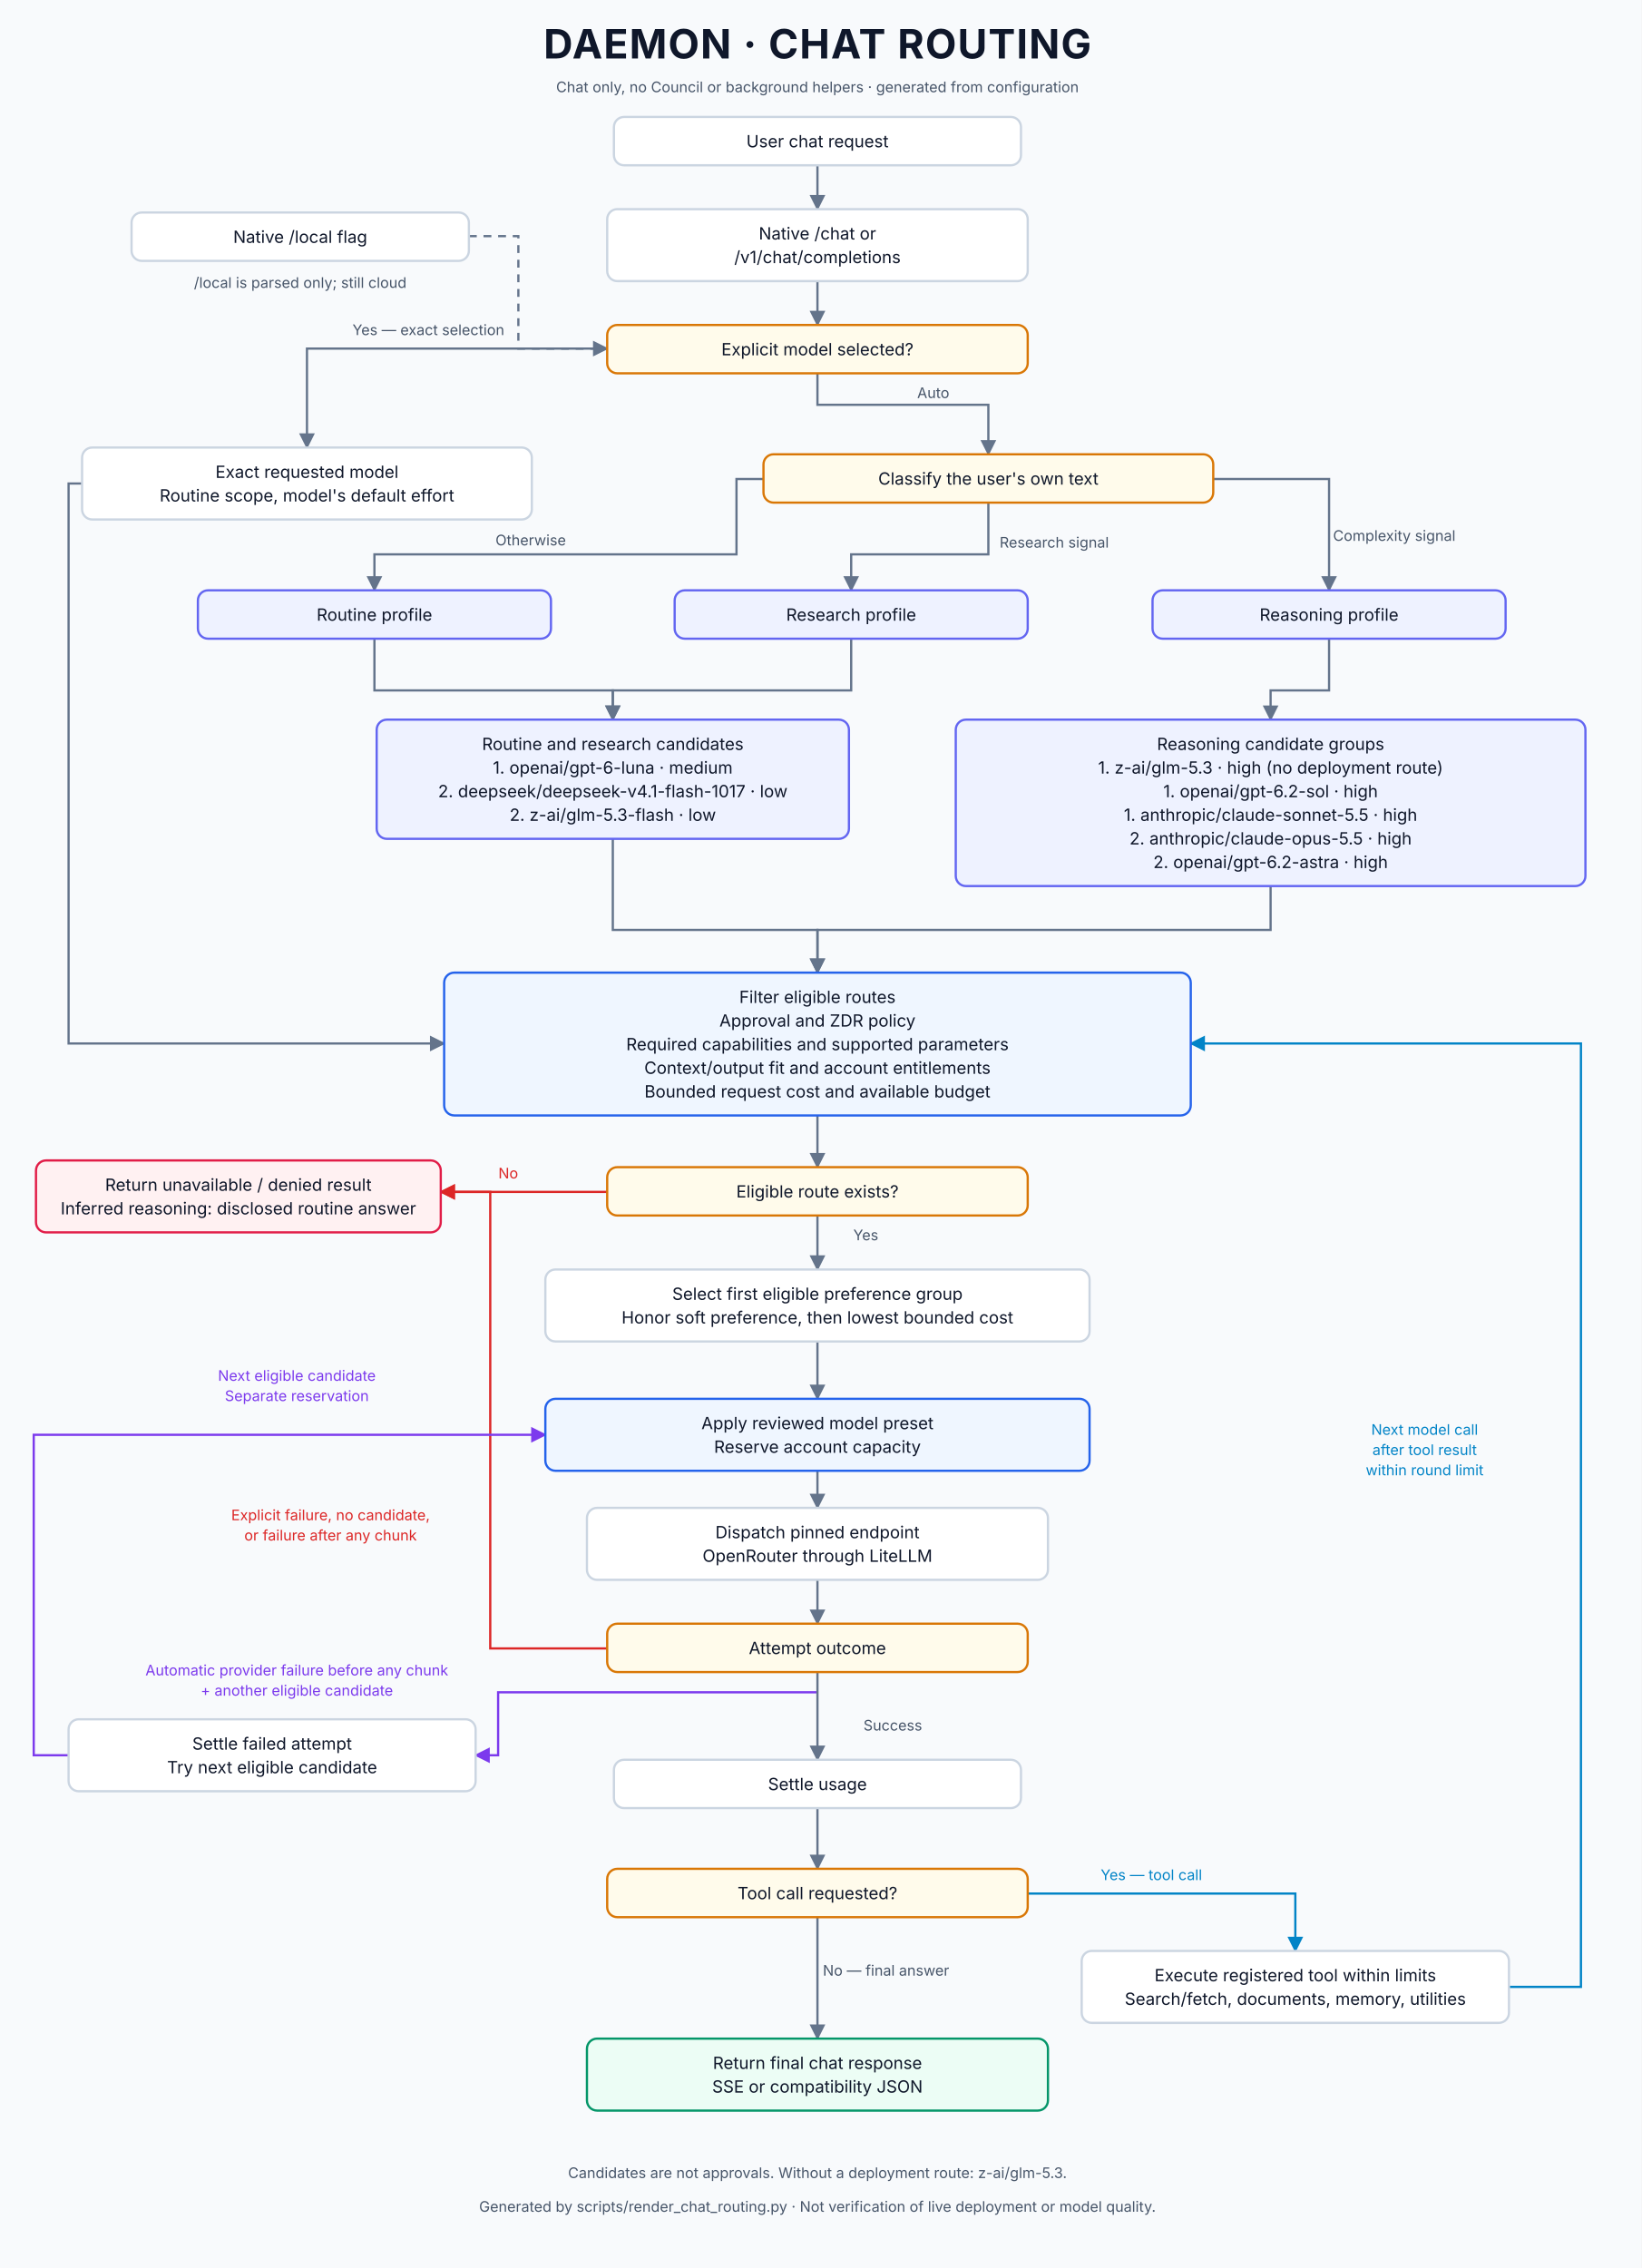
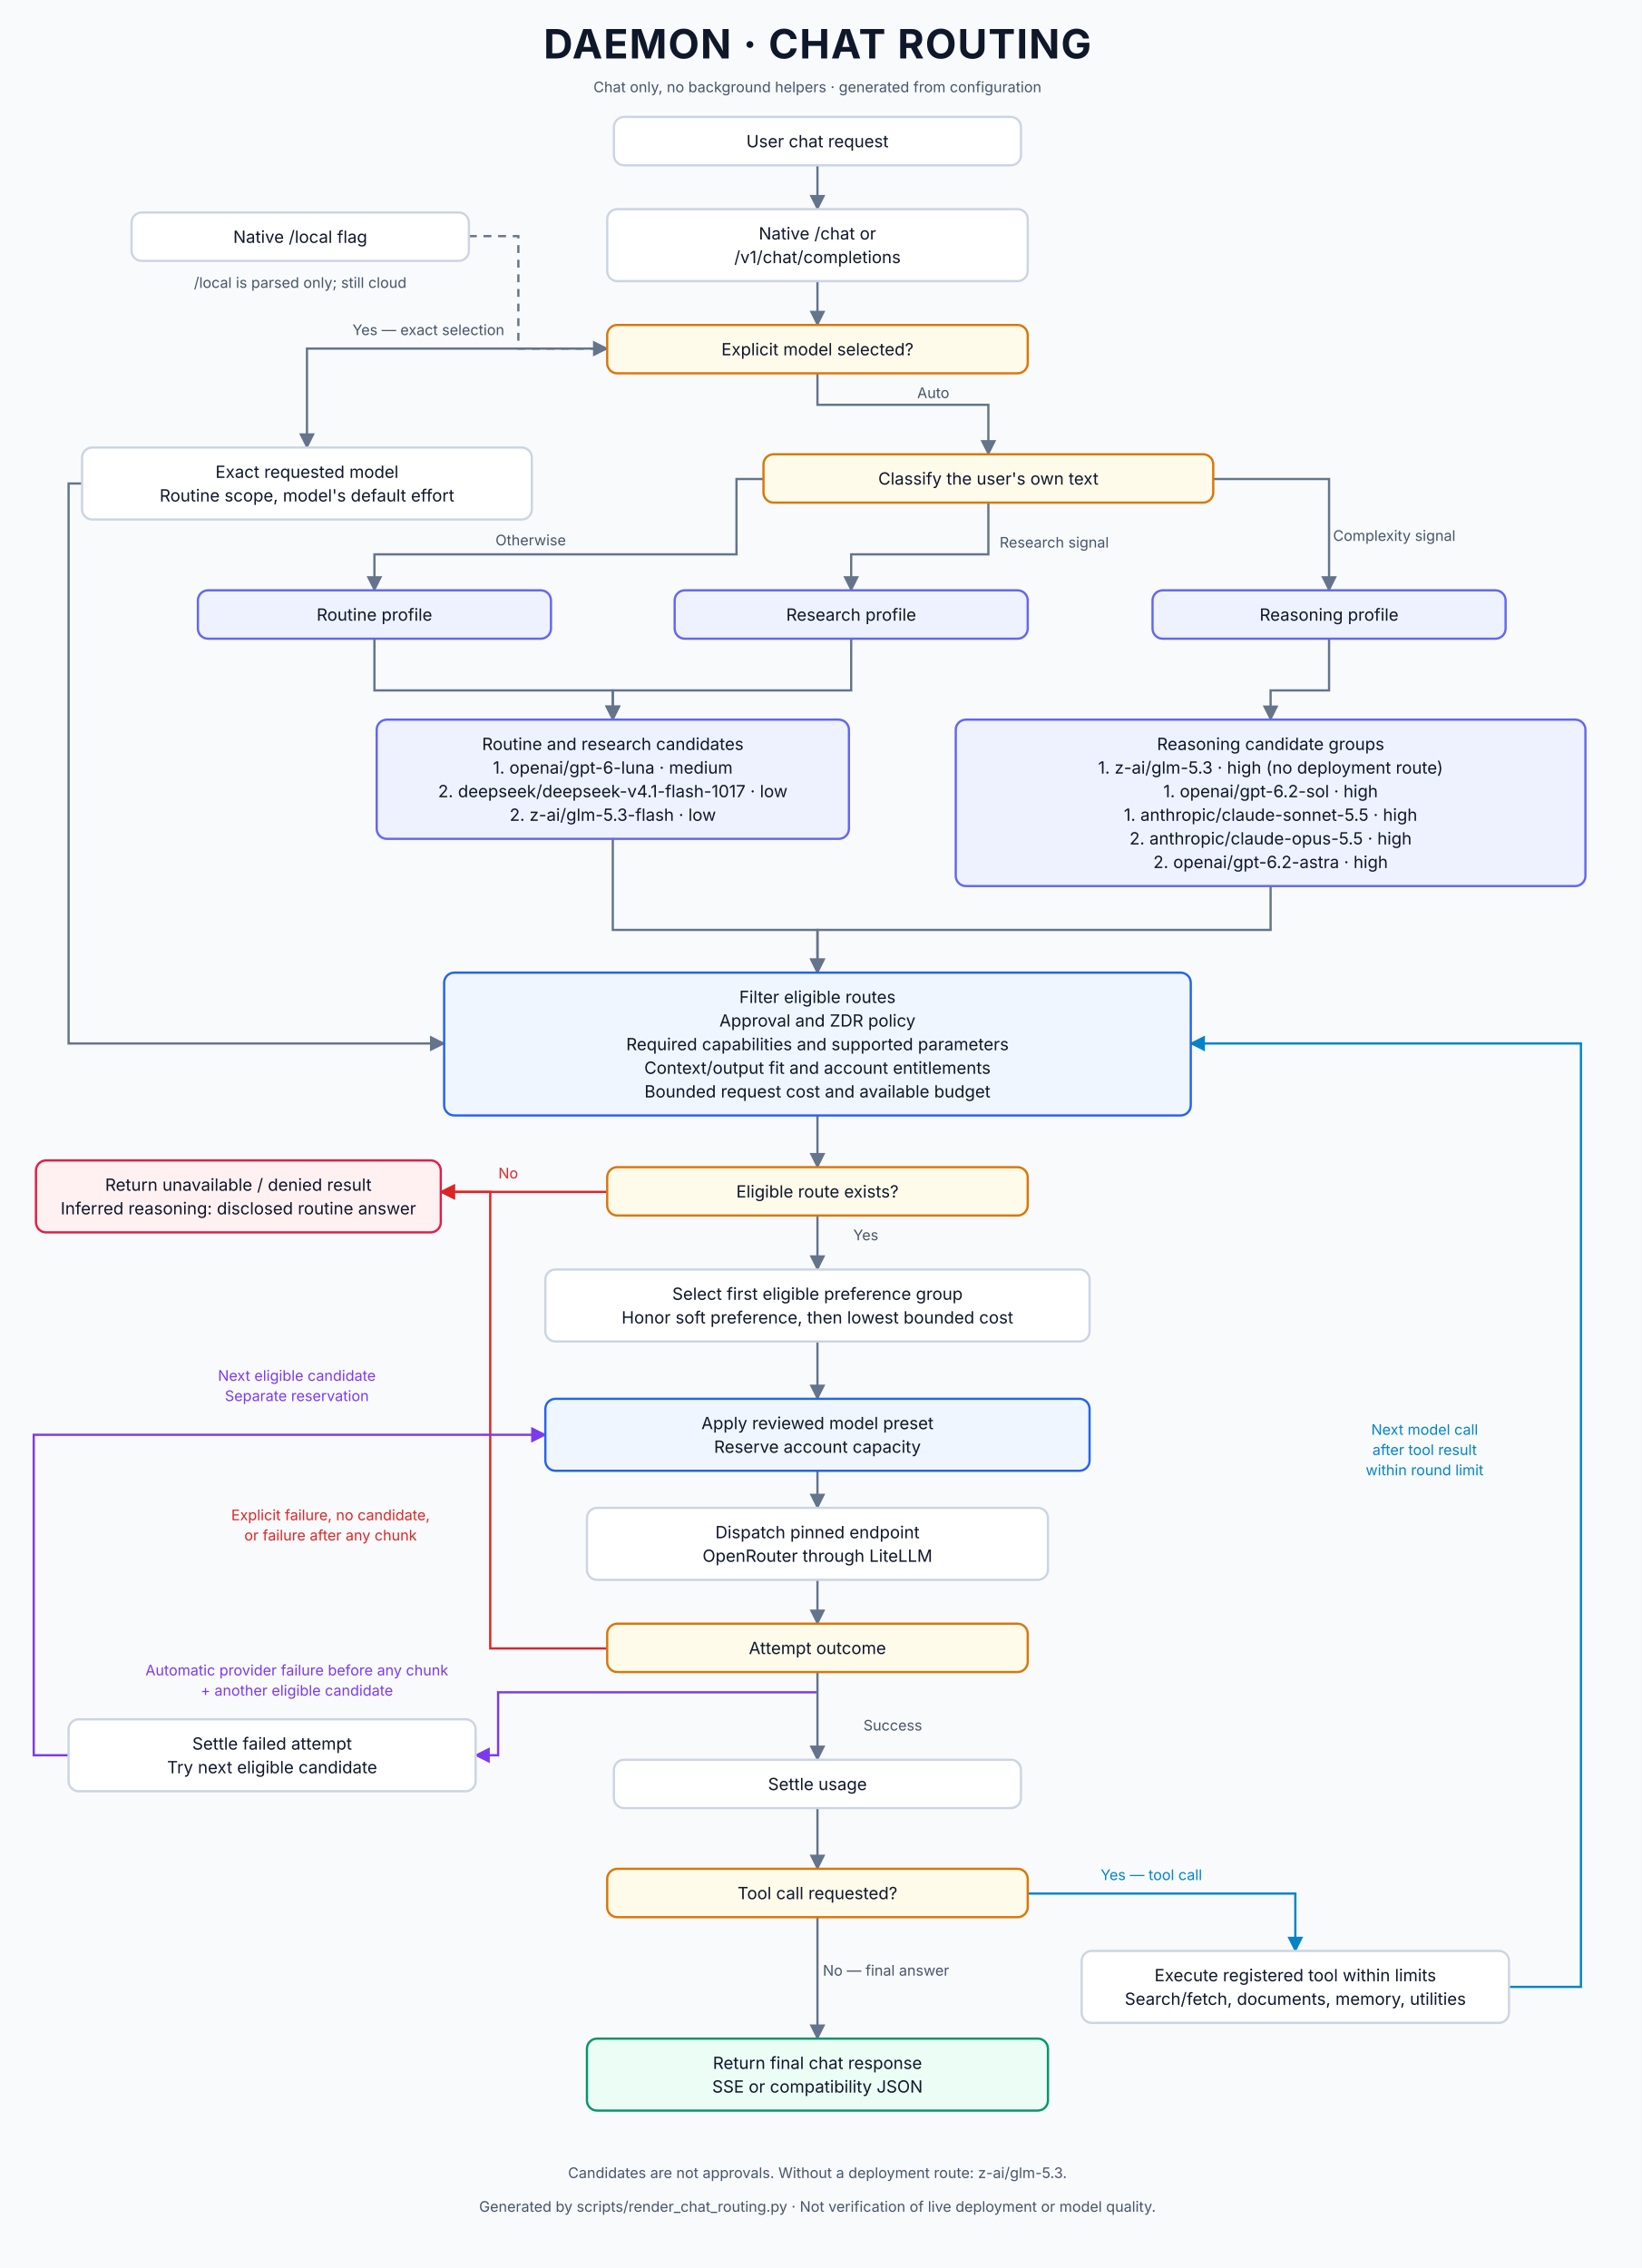
<svg xmlns="http://www.w3.org/2000/svg" viewBox="0 0 1460 2017" width="1460" height="2017" font-family="Inter, 'Segoe UI', Helvetica, Arial, sans-serif" role="img" aria-label="Daemon chat routing">
  <defs>
    <marker id="a-grey" viewBox="0 0 10 10" refX="9" refY="5" markerWidth="7" markerHeight="7" orient="auto-start-reverse">
      <path d="M0,0 L10,5 L0,10 z" fill="#64748b" />
    </marker>
    <marker id="a-red" viewBox="0 0 10 10" refX="9" refY="5" markerWidth="7" markerHeight="7" orient="auto-start-reverse">
      <path d="M0,0 L10,5 L0,10 z" fill="#dc2626" />
    </marker>
    <marker id="a-violet" viewBox="0 0 10 10" refX="9" refY="5" markerWidth="7" markerHeight="7" orient="auto-start-reverse">
      <path d="M0,0 L10,5 L0,10 z" fill="#7c3aed" />
    </marker>
    <marker id="a-blue" viewBox="0 0 10 10" refX="9" refY="5" markerWidth="7" markerHeight="7" orient="auto-start-reverse">
      <path d="M0,0 L10,5 L0,10 z" fill="#0284c7" />
    </marker>
  </defs>
  <rect width="1460" height="2017" fill="#f8fafc" />
  <text x="727" y="52" text-anchor="middle" font-size="36" font-weight="700" fill="#0f172a" letter-spacing="1">DAEMON · CHAT ROUTING</text>
-   <text x="727" y="82" text-anchor="middle" font-size="13" fill="#475569">Chat only, no Council or background helpers · generated from configuration</text>
+   <text x="727" y="82" text-anchor="middle" font-size="13" fill="#475569">Chat only, no background helpers · generated from configuration</text>
  <polyline points="727,147 727,186" fill="none" stroke="#64748b" stroke-width="2" marker-end="url(#a-grey)" />
  <polyline points="727,250 727,289" fill="none" stroke="#64748b" stroke-width="2" marker-end="url(#a-grey)" />
  <polyline points="417,210 461,210 461,310 540,310" fill="none" stroke="#64748b" stroke-width="2" stroke-dasharray="7 6" marker-end="url(#a-grey)" />
  <text x="267" y="256" text-anchor="middle" font-size="13" fill="#475569">/local is parsed only; still cloud</text>
  <polyline points="540,310 273,310 273,398" fill="none" stroke="#64748b" stroke-width="2" marker-end="url(#a-grey)" />
  <text x="381" y="298" text-anchor="middle" font-size="13" fill="#475569">Yes — exact selection</text>
  <polyline points="727,332 727,360 879,360 879,404" fill="none" stroke="#64748b" stroke-width="2" marker-end="url(#a-grey)" />
  <text x="830" y="354" text-anchor="middle" font-size="13" fill="#475569">Auto</text>
  <polyline points="679,426 655,426 655,493 333,493 333,525" fill="none" stroke="#64748b" stroke-width="2" marker-end="url(#a-grey)" />
  <text x="472" y="485" text-anchor="middle" font-size="13" fill="#475569">Otherwise</text>
  <polyline points="879,447 879,493 757,493 757,525" fill="none" stroke="#64748b" stroke-width="2" marker-end="url(#a-grey)" />
  <text x="889" y="487" text-anchor="start" font-size="13" fill="#475569">Research signal</text>
  <polyline points="1079,426 1182,426 1182,525" fill="none" stroke="#64748b" stroke-width="2" marker-end="url(#a-grey)" />
  <text x="1240" y="481" text-anchor="middle" font-size="13" fill="#475569">Complexity signal</text>
  <polyline points="333,568 333,614 545,614 545,640" fill="none" stroke="#64748b" stroke-width="2" marker-end="url(#a-grey)" />
  <polyline points="757,568 757,614 545,614 545,640" fill="none" stroke="#64748b" stroke-width="2" marker-end="url(#a-grey)" />
  <polyline points="545,746 545,827 727,827 727,865" fill="none" stroke="#64748b" stroke-width="2" marker-end="url(#a-grey)" />
  <polyline points="1182,568 1182,614 1130,614 1130,640" fill="none" stroke="#64748b" stroke-width="2" marker-end="url(#a-grey)" />
  <polyline points="1130,788 1130,827 727,827 727,865" fill="none" stroke="#64748b" stroke-width="2" marker-end="url(#a-grey)" />
  <polyline points="97,430 61,430 61,928 395,928" fill="none" stroke="#64748b" stroke-width="2" marker-end="url(#a-grey)" />
  <polyline points="727,992 727,1038" fill="none" stroke="#64748b" stroke-width="2" marker-end="url(#a-grey)" />
  <polyline points="540,1060 392,1060" fill="none" stroke="#dc2626" stroke-width="2" marker-end="url(#a-red)" />
  <text x="452" y="1048" text-anchor="middle" font-size="13" fill="#dc2626">No</text>
  <polyline points="727,1081 727,1129" fill="none" stroke="#64748b" stroke-width="2" marker-end="url(#a-grey)" />
  <text x="770" y="1103" text-anchor="middle" font-size="13" fill="#475569">Yes</text>
  <polyline points="727,1193 727,1244" fill="none" stroke="#64748b" stroke-width="2" marker-end="url(#a-grey)" />
  <polyline points="727,1308 727,1341" fill="none" stroke="#64748b" stroke-width="2" marker-end="url(#a-grey)" />
  <polyline points="727,1405 727,1444" fill="none" stroke="#64748b" stroke-width="2" marker-end="url(#a-grey)" />
  <polyline points="540,1466 436,1466 436,1060 392,1060" fill="none" stroke="#dc2626" stroke-width="2" marker-end="url(#a-red)" />
  <text x="294" y="1352" text-anchor="middle" font-size="13" fill="#dc2626">Explicit failure, no candidate,</text>
  <text x="294" y="1370" text-anchor="middle" font-size="13" fill="#dc2626">or failure after any chunk</text>
  <polyline points="727,1505 443,1505 443,1561 423,1561" fill="none" stroke="#7c3aed" stroke-width="2" marker-end="url(#a-violet)" />
  <text x="264" y="1490" text-anchor="middle" font-size="13" fill="#7c3aed">Automatic provider failure before any chunk</text>
  <text x="264" y="1508" text-anchor="middle" font-size="13" fill="#7c3aed">+ another eligible candidate</text>
  <polyline points="61,1561 30,1561 30,1276 485,1276" fill="none" stroke="#7c3aed" stroke-width="2" marker-end="url(#a-violet)" />
  <text x="264" y="1228" text-anchor="middle" font-size="13" fill="#7c3aed">Next eligible candidate</text>
  <text x="264" y="1246" text-anchor="middle" font-size="13" fill="#7c3aed">Separate reservation</text>
  <polyline points="727,1487 727,1565" fill="none" stroke="#64748b" stroke-width="2" marker-end="url(#a-grey)" />
  <text x="794" y="1539" text-anchor="middle" font-size="13" fill="#475569">Success</text>
  <polyline points="727,1608 727,1662" fill="none" stroke="#64748b" stroke-width="2" marker-end="url(#a-grey)" />
  <polyline points="914,1684 1152,1684 1152,1735" fill="none" stroke="#0284c7" stroke-width="2" marker-end="url(#a-blue)" />
  <text x="1024" y="1672" text-anchor="middle" font-size="13" fill="#0284c7">Yes — tool call</text>
  <polyline points="1342,1767 1406,1767 1406,928 1059,928" fill="none" stroke="#0284c7" stroke-width="2" marker-end="url(#a-blue)" />
  <text x="1267" y="1276" text-anchor="middle" font-size="13" fill="#0284c7">Next model call</text>
  <text x="1267" y="1294" text-anchor="middle" font-size="13" fill="#0284c7">after tool result</text>
  <text x="1267" y="1312" text-anchor="middle" font-size="13" fill="#0284c7">within round limit</text>
  <polyline points="727,1705 727,1813" fill="none" stroke="#64748b" stroke-width="2" marker-end="url(#a-grey)" />
  <text x="788" y="1757" text-anchor="middle" font-size="13" fill="#475569">No — final answer</text>
  <rect x="546" y="104" width="362" height="43" rx="9" fill="#ffffff" stroke="#cbd5e1" stroke-width="2" />
  <text x="727" y="131" text-anchor="middle" font-size="15" fill="#0f172a">User chat request</text>
  <rect x="540" y="186" width="374" height="64" rx="9" fill="#ffffff" stroke="#cbd5e1" stroke-width="2" />
  <text x="727" y="213" text-anchor="middle" font-size="15" fill="#0f172a">Native /chat or</text>
  <text x="727" y="234" text-anchor="middle" font-size="15" fill="#0f172a">/v1/chat/completions</text>
  <rect x="117" y="189" width="300" height="43" rx="9" fill="#ffffff" stroke="#cbd5e1" stroke-width="2" />
  <text x="267" y="216" text-anchor="middle" font-size="15" fill="#0f172a">Native /local flag</text>
  <rect x="540" y="289" width="374" height="43" rx="9" fill="#fffbeb" stroke="#d97706" stroke-width="2" />
  <text x="727" y="316" text-anchor="middle" font-size="15" fill="#0f172a">Explicit model selected?</text>
  <rect x="73" y="398" width="400" height="64" rx="9" fill="#ffffff" stroke="#cbd5e1" stroke-width="2" />
  <text x="273" y="425" text-anchor="middle" font-size="15" fill="#0f172a">Exact requested model</text>
  <text x="273" y="446" text-anchor="middle" font-size="15" fill="#0f172a">Routine scope, model's default effort</text>
  <rect x="679" y="404" width="400" height="43" rx="9" fill="#fffbeb" stroke="#d97706" stroke-width="2" />
  <text x="879" y="431" text-anchor="middle" font-size="15" fill="#0f172a">Classify the user's own text</text>
  <rect x="176" y="525" width="314" height="43" rx="9" fill="#eef2ff" stroke="#6366f1" stroke-width="2" />
  <text x="333" y="552" text-anchor="middle" font-size="15" fill="#0f172a">Routine profile</text>
  <rect x="600" y="525" width="314" height="43" rx="9" fill="#eef2ff" stroke="#6366f1" stroke-width="2" />
  <text x="757" y="552" text-anchor="middle" font-size="15" fill="#0f172a">Research profile</text>
  <rect x="1025" y="525" width="314" height="43" rx="9" fill="#eef2ff" stroke="#6366f1" stroke-width="2" />
  <text x="1182" y="552" text-anchor="middle" font-size="15" fill="#0f172a">Reasoning profile</text>
  <rect x="335" y="640" width="420" height="106" rx="9" fill="#eef2ff" stroke="#6366f1" stroke-width="2" />
  <text x="545" y="667" text-anchor="middle" font-size="15" fill="#0f172a">Routine and research candidates</text>
  <text x="545" y="688" text-anchor="middle" font-size="15" fill="#0f172a">1. openai/gpt-6-luna · medium</text>
  <text x="545" y="709" text-anchor="middle" font-size="15" fill="#0f172a">2. deepseek/deepseek-v4.1-flash-1017 · low</text>
  <text x="545" y="730" text-anchor="middle" font-size="15" fill="#0f172a">2. z-ai/glm-5.3-flash · low</text>
  <rect x="850" y="640" width="560" height="148" rx="9" fill="#eef2ff" stroke="#6366f1" stroke-width="2" />
  <text x="1130" y="667" text-anchor="middle" font-size="15" fill="#0f172a">Reasoning candidate groups</text>
  <text x="1130" y="688" text-anchor="middle" font-size="15" fill="#0f172a">1. z-ai/glm-5.3 · high (no deployment route)</text>
  <text x="1130" y="709" text-anchor="middle" font-size="15" fill="#0f172a">1. openai/gpt-6.2-sol · high</text>
  <text x="1130" y="730" text-anchor="middle" font-size="15" fill="#0f172a">1. anthropic/claude-sonnet-5.5 · high</text>
  <text x="1130" y="751" text-anchor="middle" font-size="15" fill="#0f172a">2. anthropic/claude-opus-5.5 · high</text>
  <text x="1130" y="772" text-anchor="middle" font-size="15" fill="#0f172a">2. openai/gpt-6.2-astra · high</text>
  <rect x="395" y="865" width="664" height="127" rx="9" fill="#eff6ff" stroke="#2563eb" stroke-width="2" />
  <text x="727" y="892" text-anchor="middle" font-size="15" fill="#0f172a">Filter eligible routes</text>
  <text x="727" y="913" text-anchor="middle" font-size="15" fill="#0f172a">Approval and ZDR policy</text>
  <text x="727" y="934" text-anchor="middle" font-size="15" fill="#0f172a">Required capabilities and supported parameters</text>
  <text x="727" y="955" text-anchor="middle" font-size="15" fill="#0f172a">Context/output fit and account entitlements</text>
  <text x="727" y="976" text-anchor="middle" font-size="15" fill="#0f172a">Bounded request cost and available budget</text>
  <rect x="540" y="1038" width="374" height="43" rx="9" fill="#fffbeb" stroke="#d97706" stroke-width="2" />
  <text x="727" y="1065" text-anchor="middle" font-size="15" fill="#0f172a">Eligible route exists?</text>
  <rect x="32" y="1032" width="360" height="64" rx="9" fill="#fff1f2" stroke="#e11d48" stroke-width="2" />
  <text x="212" y="1059" text-anchor="middle" font-size="15" fill="#0f172a">Return unavailable / denied result</text>
  <text x="212" y="1080" text-anchor="middle" font-size="15" fill="#0f172a">Inferred reasoning: disclosed routine answer</text>
  <rect x="485" y="1129" width="484" height="64" rx="9" fill="#ffffff" stroke="#cbd5e1" stroke-width="2" />
  <text x="727" y="1156" text-anchor="middle" font-size="15" fill="#0f172a">Select first eligible preference group</text>
  <text x="727" y="1177" text-anchor="middle" font-size="15" fill="#0f172a">Honor soft preference, then lowest bounded cost</text>
  <rect x="485" y="1244" width="484" height="64" rx="9" fill="#eff6ff" stroke="#2563eb" stroke-width="2" />
  <text x="727" y="1271" text-anchor="middle" font-size="15" fill="#0f172a">Apply reviewed model preset</text>
  <text x="727" y="1292" text-anchor="middle" font-size="15" fill="#0f172a">Reserve account capacity</text>
  <rect x="522" y="1341" width="410" height="64" rx="9" fill="#ffffff" stroke="#cbd5e1" stroke-width="2" />
  <text x="727" y="1368" text-anchor="middle" font-size="15" fill="#0f172a">Dispatch pinned endpoint</text>
  <text x="727" y="1389" text-anchor="middle" font-size="15" fill="#0f172a">OpenRouter through LiteLLM</text>
  <rect x="540" y="1444" width="374" height="43" rx="9" fill="#fffbeb" stroke="#d97706" stroke-width="2" />
  <text x="727" y="1471" text-anchor="middle" font-size="15" fill="#0f172a">Attempt outcome</text>
  <rect x="61" y="1529" width="362" height="64" rx="9" fill="#ffffff" stroke="#cbd5e1" stroke-width="2" />
  <text x="242" y="1556" text-anchor="middle" font-size="15" fill="#0f172a">Settle failed attempt</text>
  <text x="242" y="1577" text-anchor="middle" font-size="15" fill="#0f172a">Try next eligible candidate</text>
  <rect x="546" y="1565" width="362" height="43" rx="9" fill="#ffffff" stroke="#cbd5e1" stroke-width="2" />
  <text x="727" y="1592" text-anchor="middle" font-size="15" fill="#0f172a">Settle usage</text>
  <rect x="540" y="1662" width="374" height="43" rx="9" fill="#fffbeb" stroke="#d97706" stroke-width="2" />
  <text x="727" y="1689" text-anchor="middle" font-size="15" fill="#0f172a">Tool call requested?</text>
  <rect x="962" y="1735" width="380" height="64" rx="9" fill="#ffffff" stroke="#cbd5e1" stroke-width="2" />
  <text x="1152" y="1762" text-anchor="middle" font-size="15" fill="#0f172a">Execute registered tool within limits</text>
  <text x="1152" y="1783" text-anchor="middle" font-size="15" fill="#0f172a">Search/fetch, documents, memory, utilities</text>
  <rect x="522" y="1813" width="410" height="64" rx="9" fill="#ecfdf5" stroke="#059669" stroke-width="2" />
  <text x="727" y="1840" text-anchor="middle" font-size="15" fill="#0f172a">Return final chat response</text>
  <text x="727" y="1861" text-anchor="middle" font-size="15" fill="#0f172a">SSE or compatibility JSON</text>
  <text x="727" y="1937" text-anchor="middle" font-size="13" fill="#475569">Candidates are not approvals. Without a deployment route: z-ai/glm-5.3.</text>
  <text x="727" y="1967" text-anchor="middle" font-size="13" fill="#475569">Generated by scripts/render_chat_routing.py · Not verification of live deployment or model quality.</text>
</svg>
